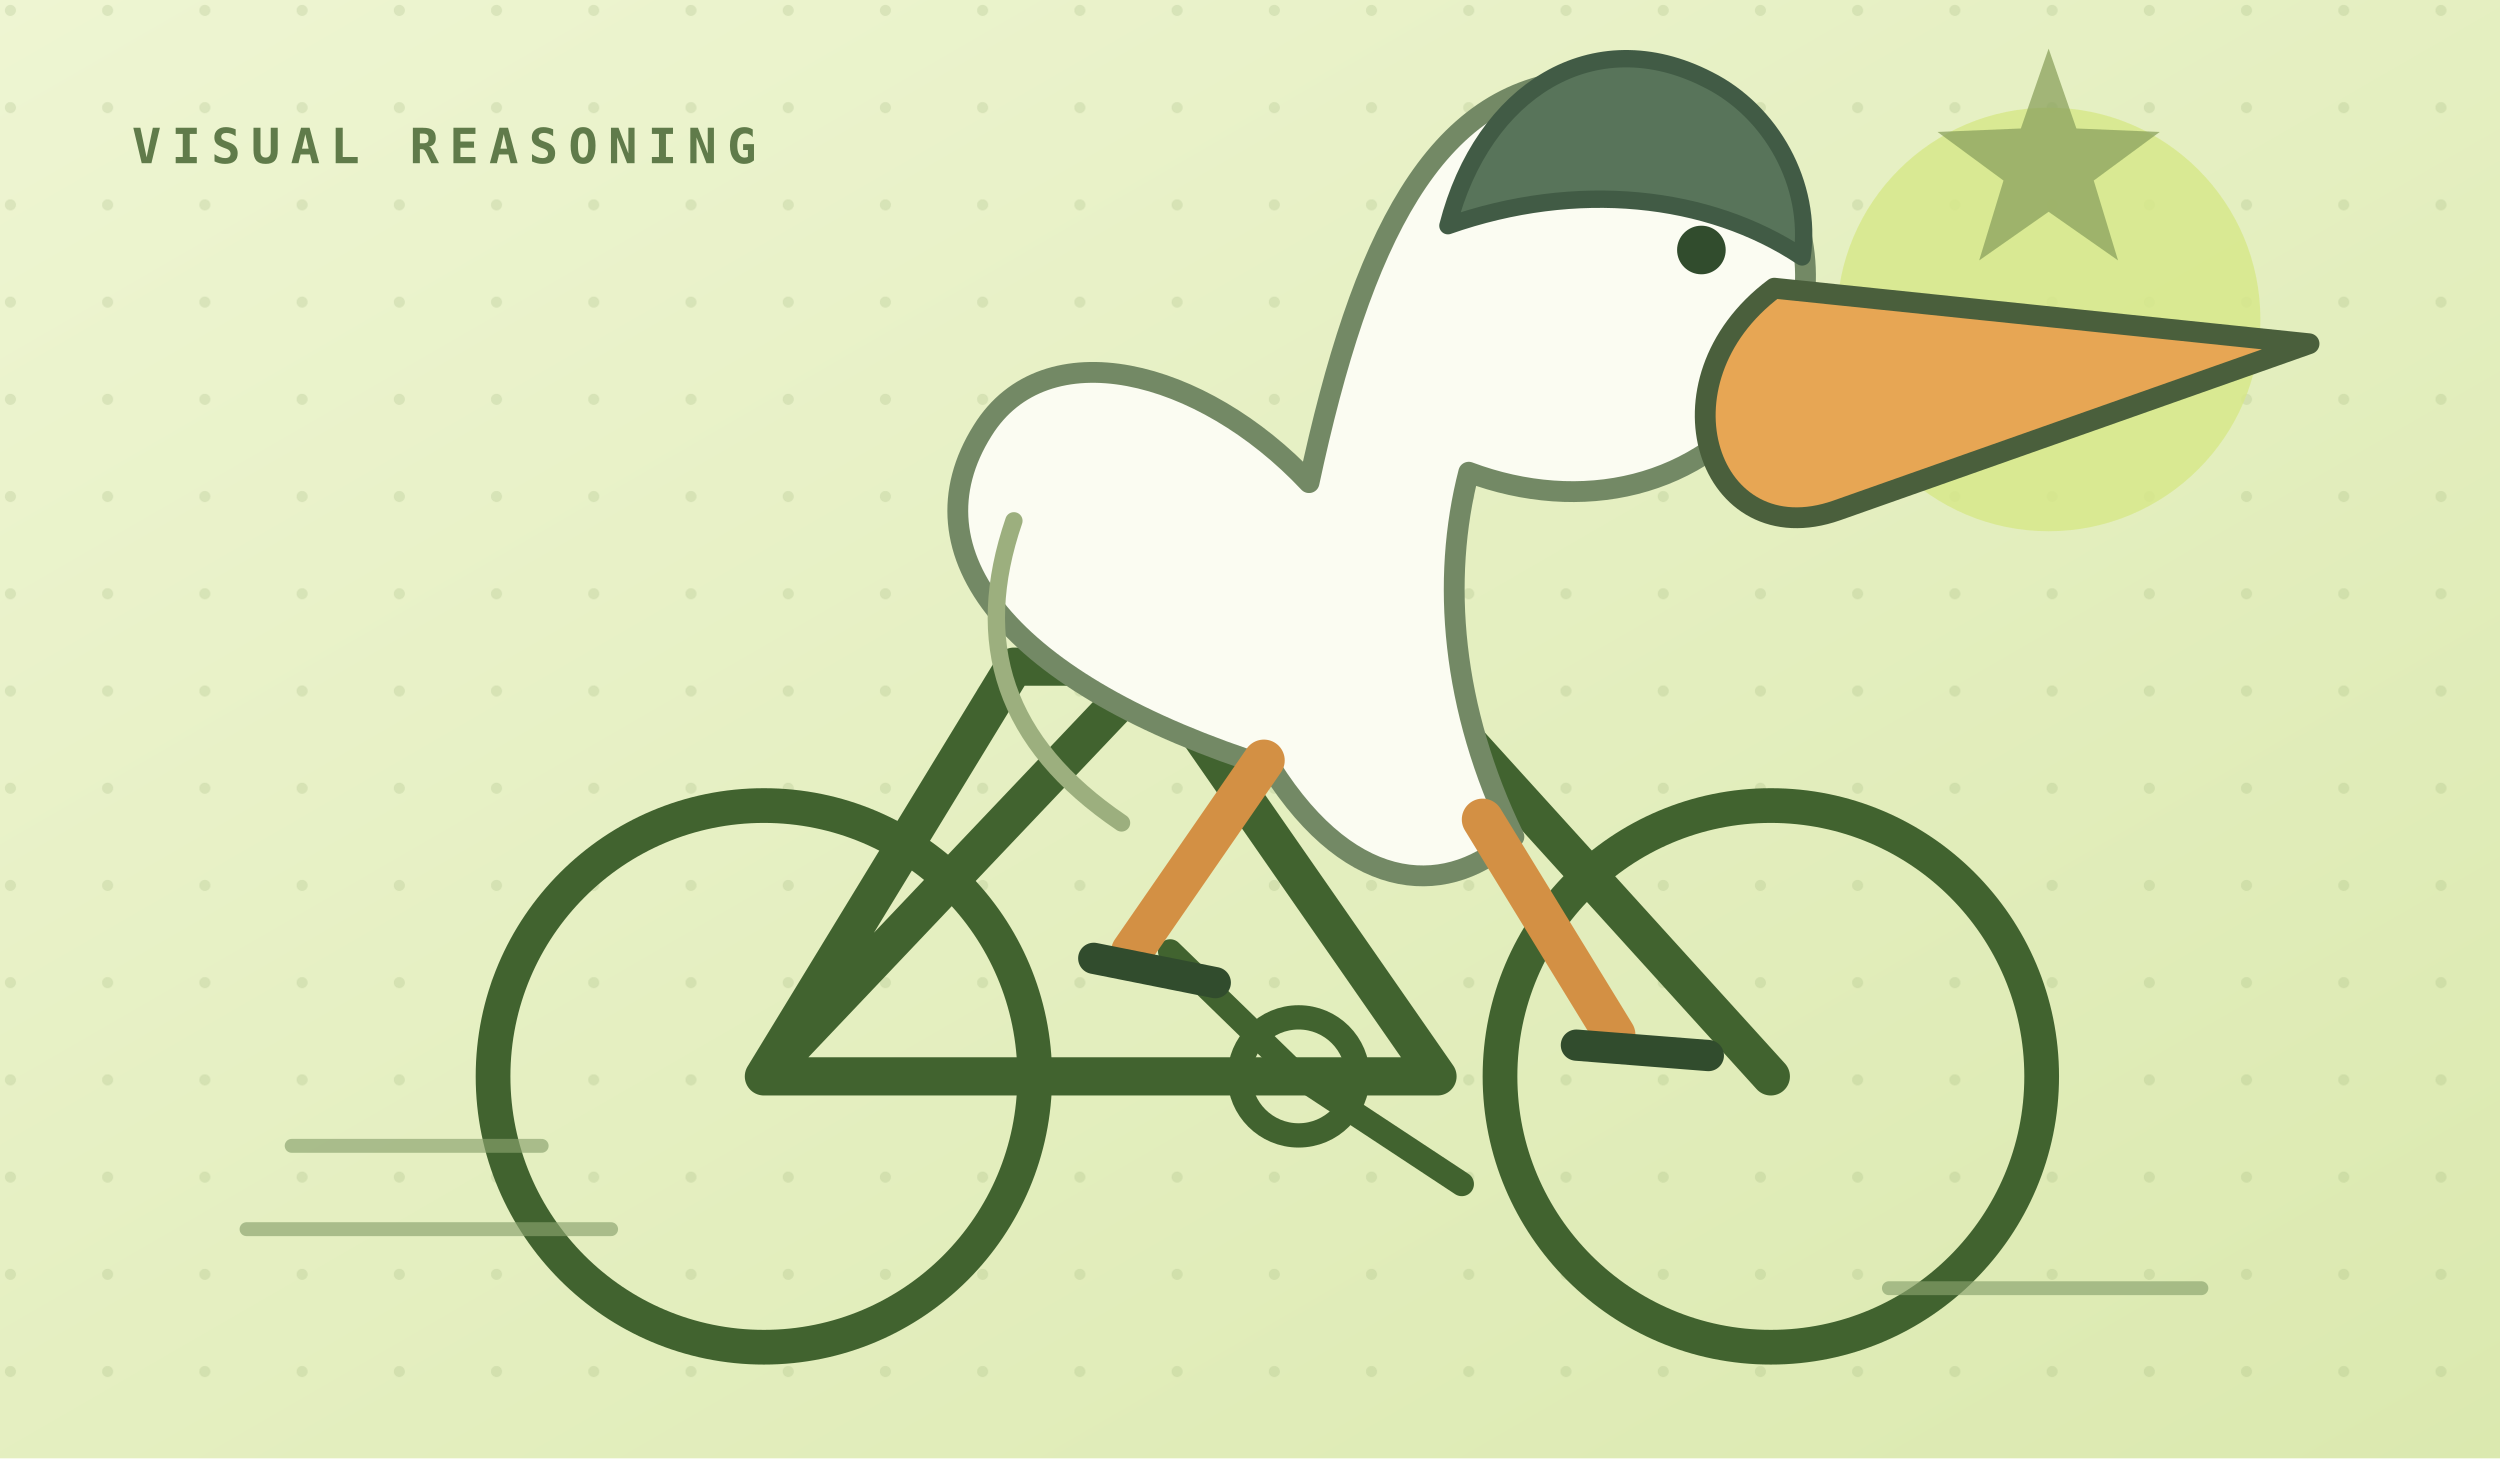
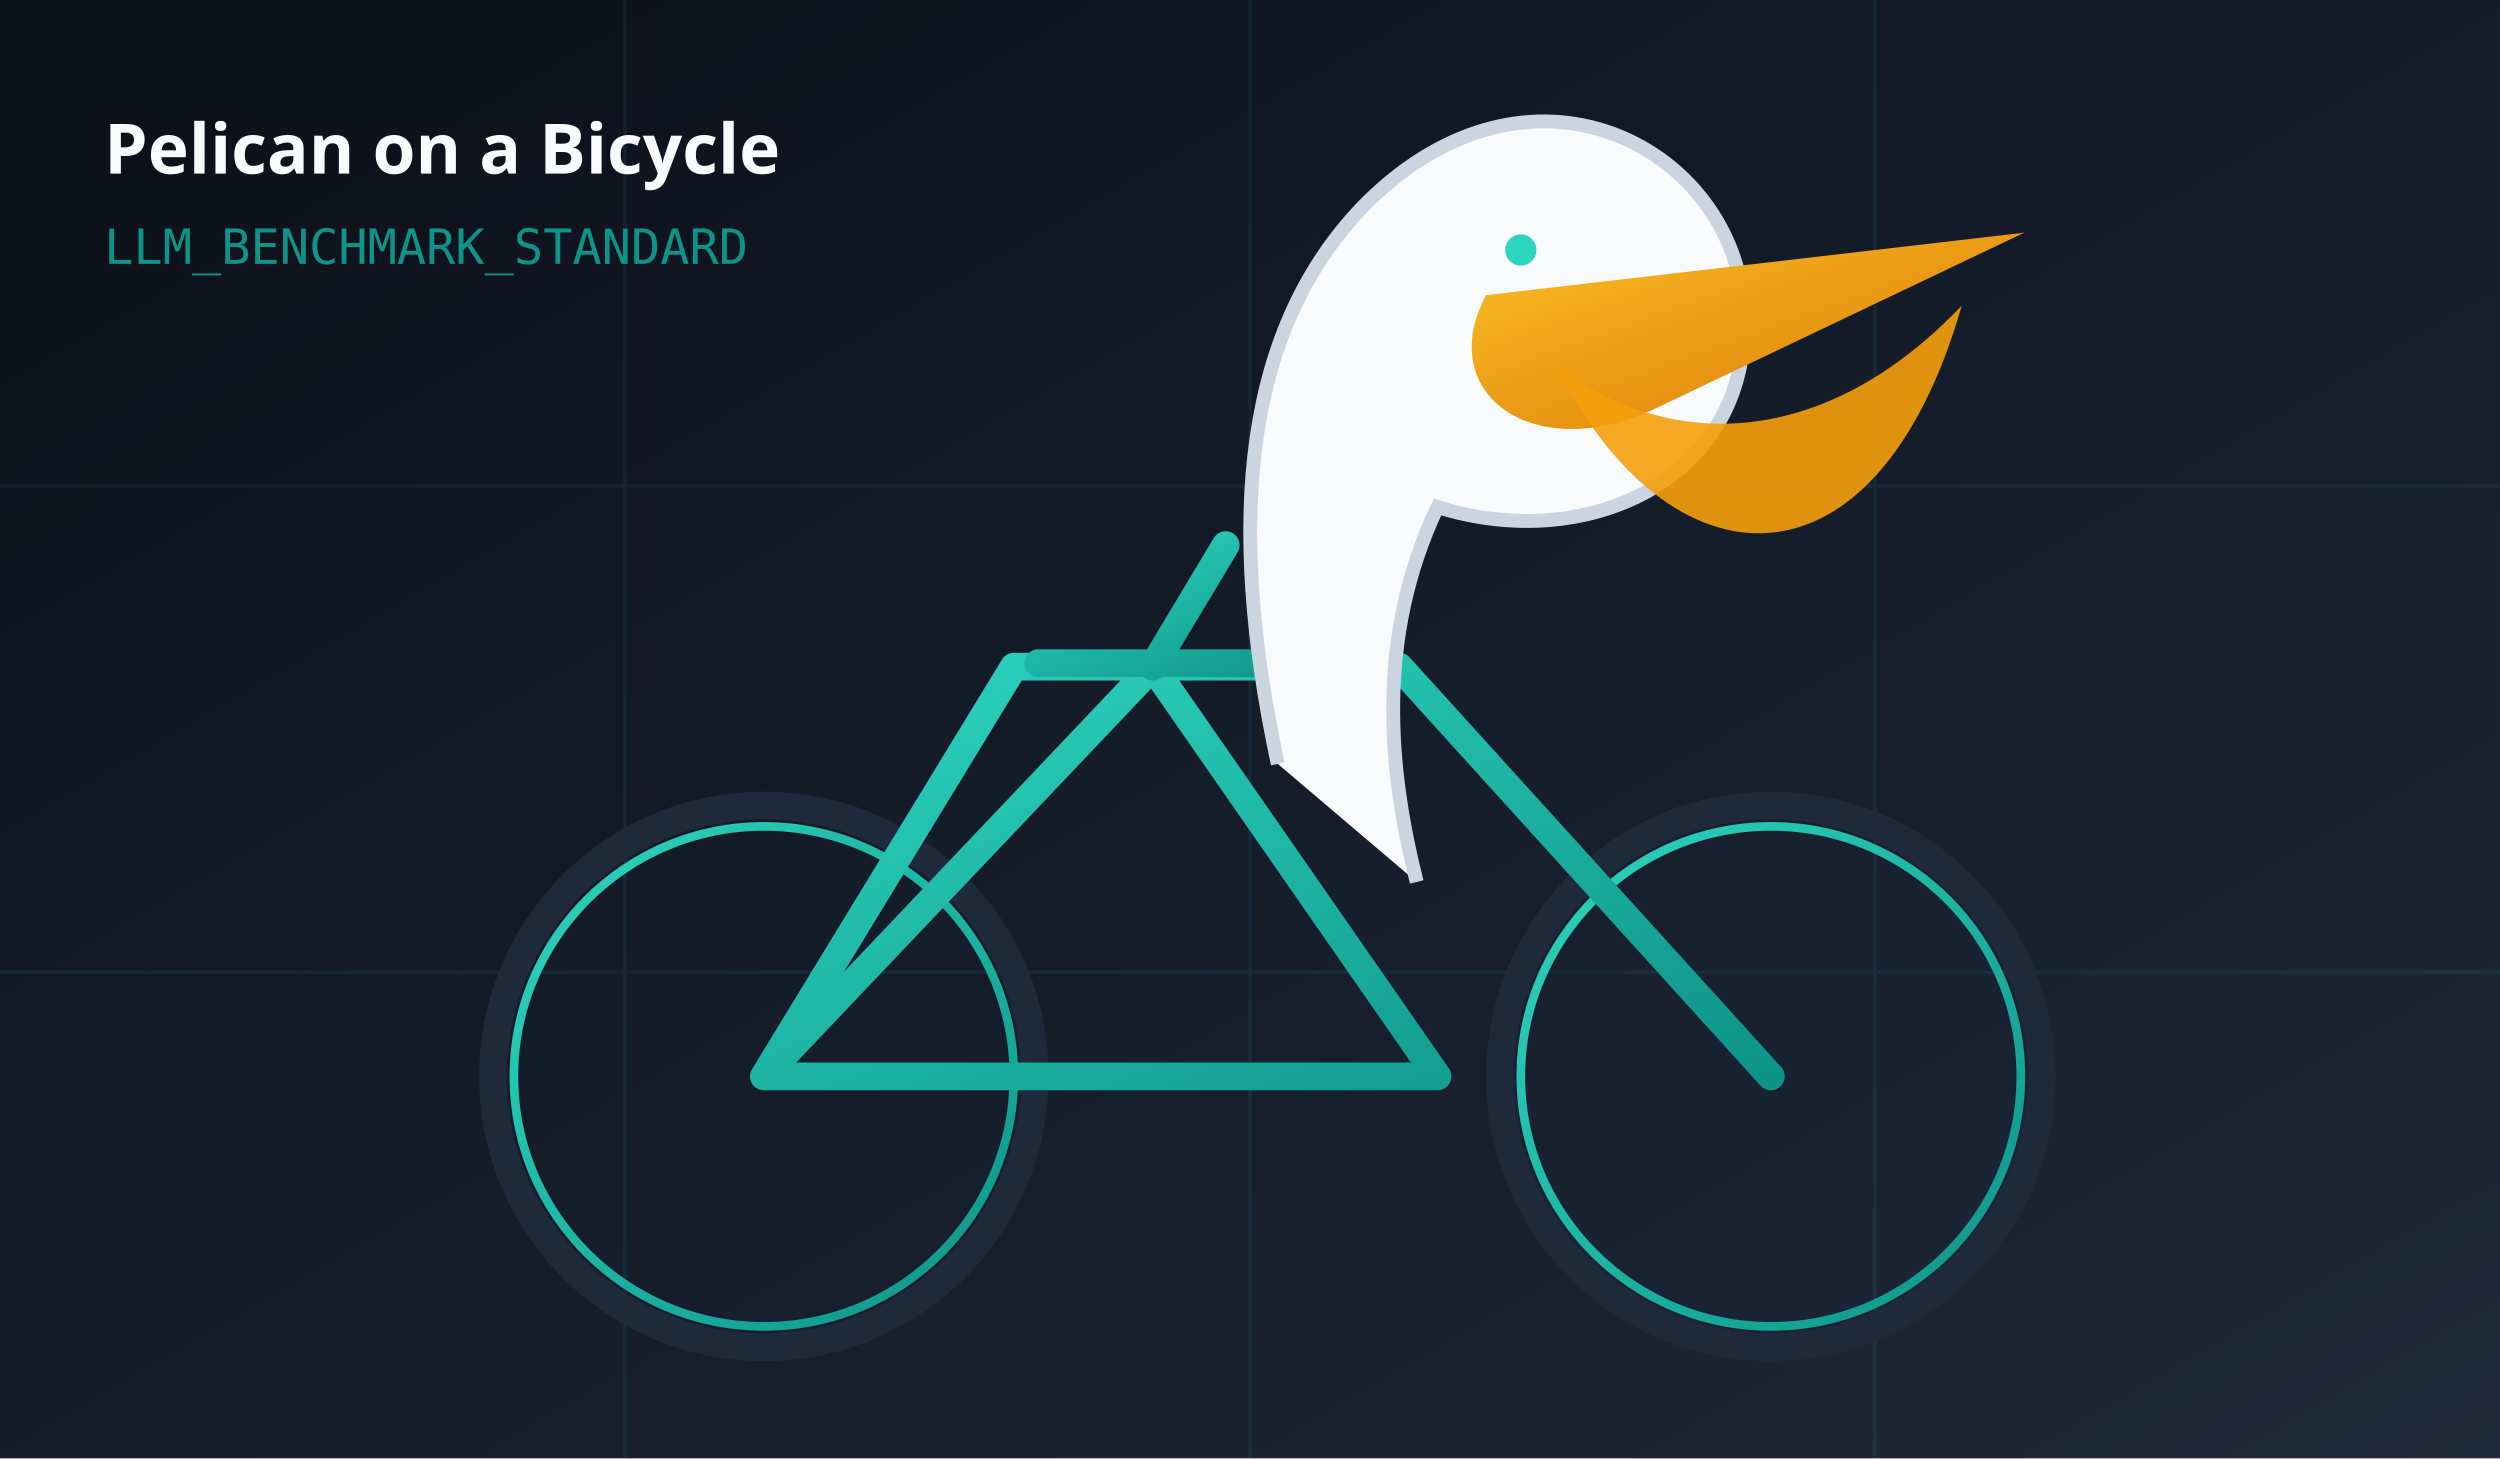
- <svg xmlns="http://www.w3.org/2000/svg" viewBox="0 0 720 420" role="img" aria-labelledby="title desc">
+ <svg xmlns="http://www.w3.org/2000/svg" viewBox="0 0 720 420" width="100%" height="100%">
  <defs>
-     <linearGradient id="bg" x1="0" y1="0" x2="1" y2="1">
-       <stop stop-color="#eef5d2" />
-       <stop offset="1" stop-color="#dbe9af" />
+     <linearGradient id="cp-bg" x1="0%" y1="0%" x2="100%" y2="100%">
+       <stop offset="0%" stop-color="#0b0f19" />
+       <stop offset="100%" stop-color="#1e293b" />
    </linearGradient>
-     <pattern id="dots" width="28" height="28" patternUnits="userSpaceOnUse">
-       <circle cx="3" cy="3" r="1.6" fill="#91a96f" opacity=".2" />
-     </pattern>
+     <linearGradient id="cp-cyan" x1="0%" y1="0%" x2="100%" y2="100%">
+       <stop offset="0%" stop-color="#2dd4bf" />
+       <stop offset="100%" stop-color="#0d9488" />
+     </linearGradient>
+     <linearGradient id="cp-gold" x1="0%" y1="0%" x2="100%" y2="100%">
+       <stop offset="0%" stop-color="#fbbf24" />
+       <stop offset="100%" stop-color="#d97706" />
+     </linearGradient>
  </defs>
-   <rect width="720" height="420" fill="url(#bg)" />
-   <rect width="720" height="420" fill="url(#dots)" />
-   <circle cx="590" cy="92" r="61" fill="#d7e889" opacity=".82" />
-   <path d="m590 14 8 23 24 1-19 14 7 23-20-14-20 14 7-23-19-14 24-1Z" fill="#8ba25d" opacity=".75" />
-   <g fill="none" stroke="#41632f" stroke-linecap="round" stroke-linejoin="round">
-     <circle cx="220" cy="310" r="78" stroke-width="10" />
-     <circle cx="510" cy="310" r="78" stroke-width="10" />
-     <path d="m220 310 112-118 82 118H220l72-118h111l107 118" stroke-width="11" />
-     <path d="m332 192 21-35m-54 34h84" stroke-width="10" />
-     <circle cx="374" cy="310" r="17" stroke-width="7" />
-     <path d="m374 310 47 31m-47-31-37-36" stroke-width="7" />
+   <rect width="720" height="420" fill="url(#cp-bg)" />
+   <g opacity="0.08" stroke="#38bdf8" stroke-width="1">
+     <line x1="0" y1="140" x2="720" y2="140" />
+     <line x1="0" y1="280" x2="720" y2="280" />
+     <line x1="180" y1="0" x2="180" y2="420" />
+     <line x1="360" y1="0" x2="360" y2="420" />
+     <line x1="540" y1="0" x2="540" y2="420" />
  </g>
-   <g stroke-linejoin="round">
-     <path d="M366 221c-76-24-105-62-83-97 18-29 63-18 94 15 15-70 36-113 78-116 54-4 81 50 55 89-20 29-55 36-87 24-8 31-5 68 13 105-18 17-46 18-70-20Z" fill="#fbfcf2" stroke="#738965" stroke-width="6" />
-     <path d="M417 65c10-39 42-59 75-42 18 9 30 30 27 51-27-18-65-22-102-9Z" fill="#58745a" stroke="#415b45" stroke-width="5" />
-     <path d="m511 83 154 16-136 48c-37 13-54-37-18-64Z" fill="#e7a654" stroke="#4a5f3c" stroke-width="6" />
-     <circle cx="490" cy="72" r="7" fill="#314c2d" />
-     <path d="m364 219-38 55m101-38 38 62" fill="none" stroke="#d39044" stroke-width="12" stroke-linecap="round" />
-     <path d="m315 276 35 7m104 18 38 3" fill="none" stroke="#314c2d" stroke-width="9" stroke-linecap="round" />
-     <path d="M292 150c-12 35-3 64 31 87" fill="none" stroke="#9caf7e" stroke-width="5" stroke-linecap="round" />
+   <circle cx="220" cy="310" r="78" fill="none" stroke="#1e293b" stroke-width="8" />
+   <circle cx="220" cy="310" r="72" fill="none" stroke="url(#cp-cyan)" stroke-width="2.5" />
+   <circle cx="510" cy="310" r="78" fill="none" stroke="#1e293b" stroke-width="8" />
+   <circle cx="510" cy="310" r="72" fill="none" stroke="url(#cp-cyan)" stroke-width="2.5" />
+   <g fill="none" stroke="url(#cp-cyan)" stroke-width="8" stroke-linecap="round" stroke-linejoin="round">
+     <path d="m220 310 112-118 82 118H220l72-118h111l107 118" />
+     <path d="m332 192 21-35m-54 34h84" />
  </g>
-   <path d="M84 330h72M71 354h105M544 371h90" stroke="#88a26d" stroke-width="4" stroke-linecap="round" opacity=".65" />
-   <text x="38" y="47" font-family="ui-monospace,monospace" font-size="14" font-weight="700" letter-spacing="3" fill="#607b4a">VISUAL REASONING</text>
+   <path d="m368 220c-15-70-10-126 26-162 47-46 103-16 108 28 5 51-44 74-88 60-18 38-14 76-6 108" fill="#f8fafc" stroke="#cbd5e1" stroke-width="4" />
+   <path d="m428 85 155-18-107 51c-35 16-63-5-48-33Z" fill="url(#cp-gold)" />
+   <path d="M448 105 C480 170, 540 175, 565 88 C525 130, 480 130, 448 105 Z" fill="#f59e0b" opacity="0.9" />
+   <circle cx="438" cy="72" r="4.5" fill="#2dd4bf" />
+   <text x="30" y="50" fill="#f8fafc" font-size="20" font-family="sans-serif" font-weight="700">Pelican on a Bicycle</text>
+   <text x="30" y="76" fill="#0d9488" font-size="14" font-family="monospace">LLM_BENCHMARK_STANDARD</text>
</svg>
